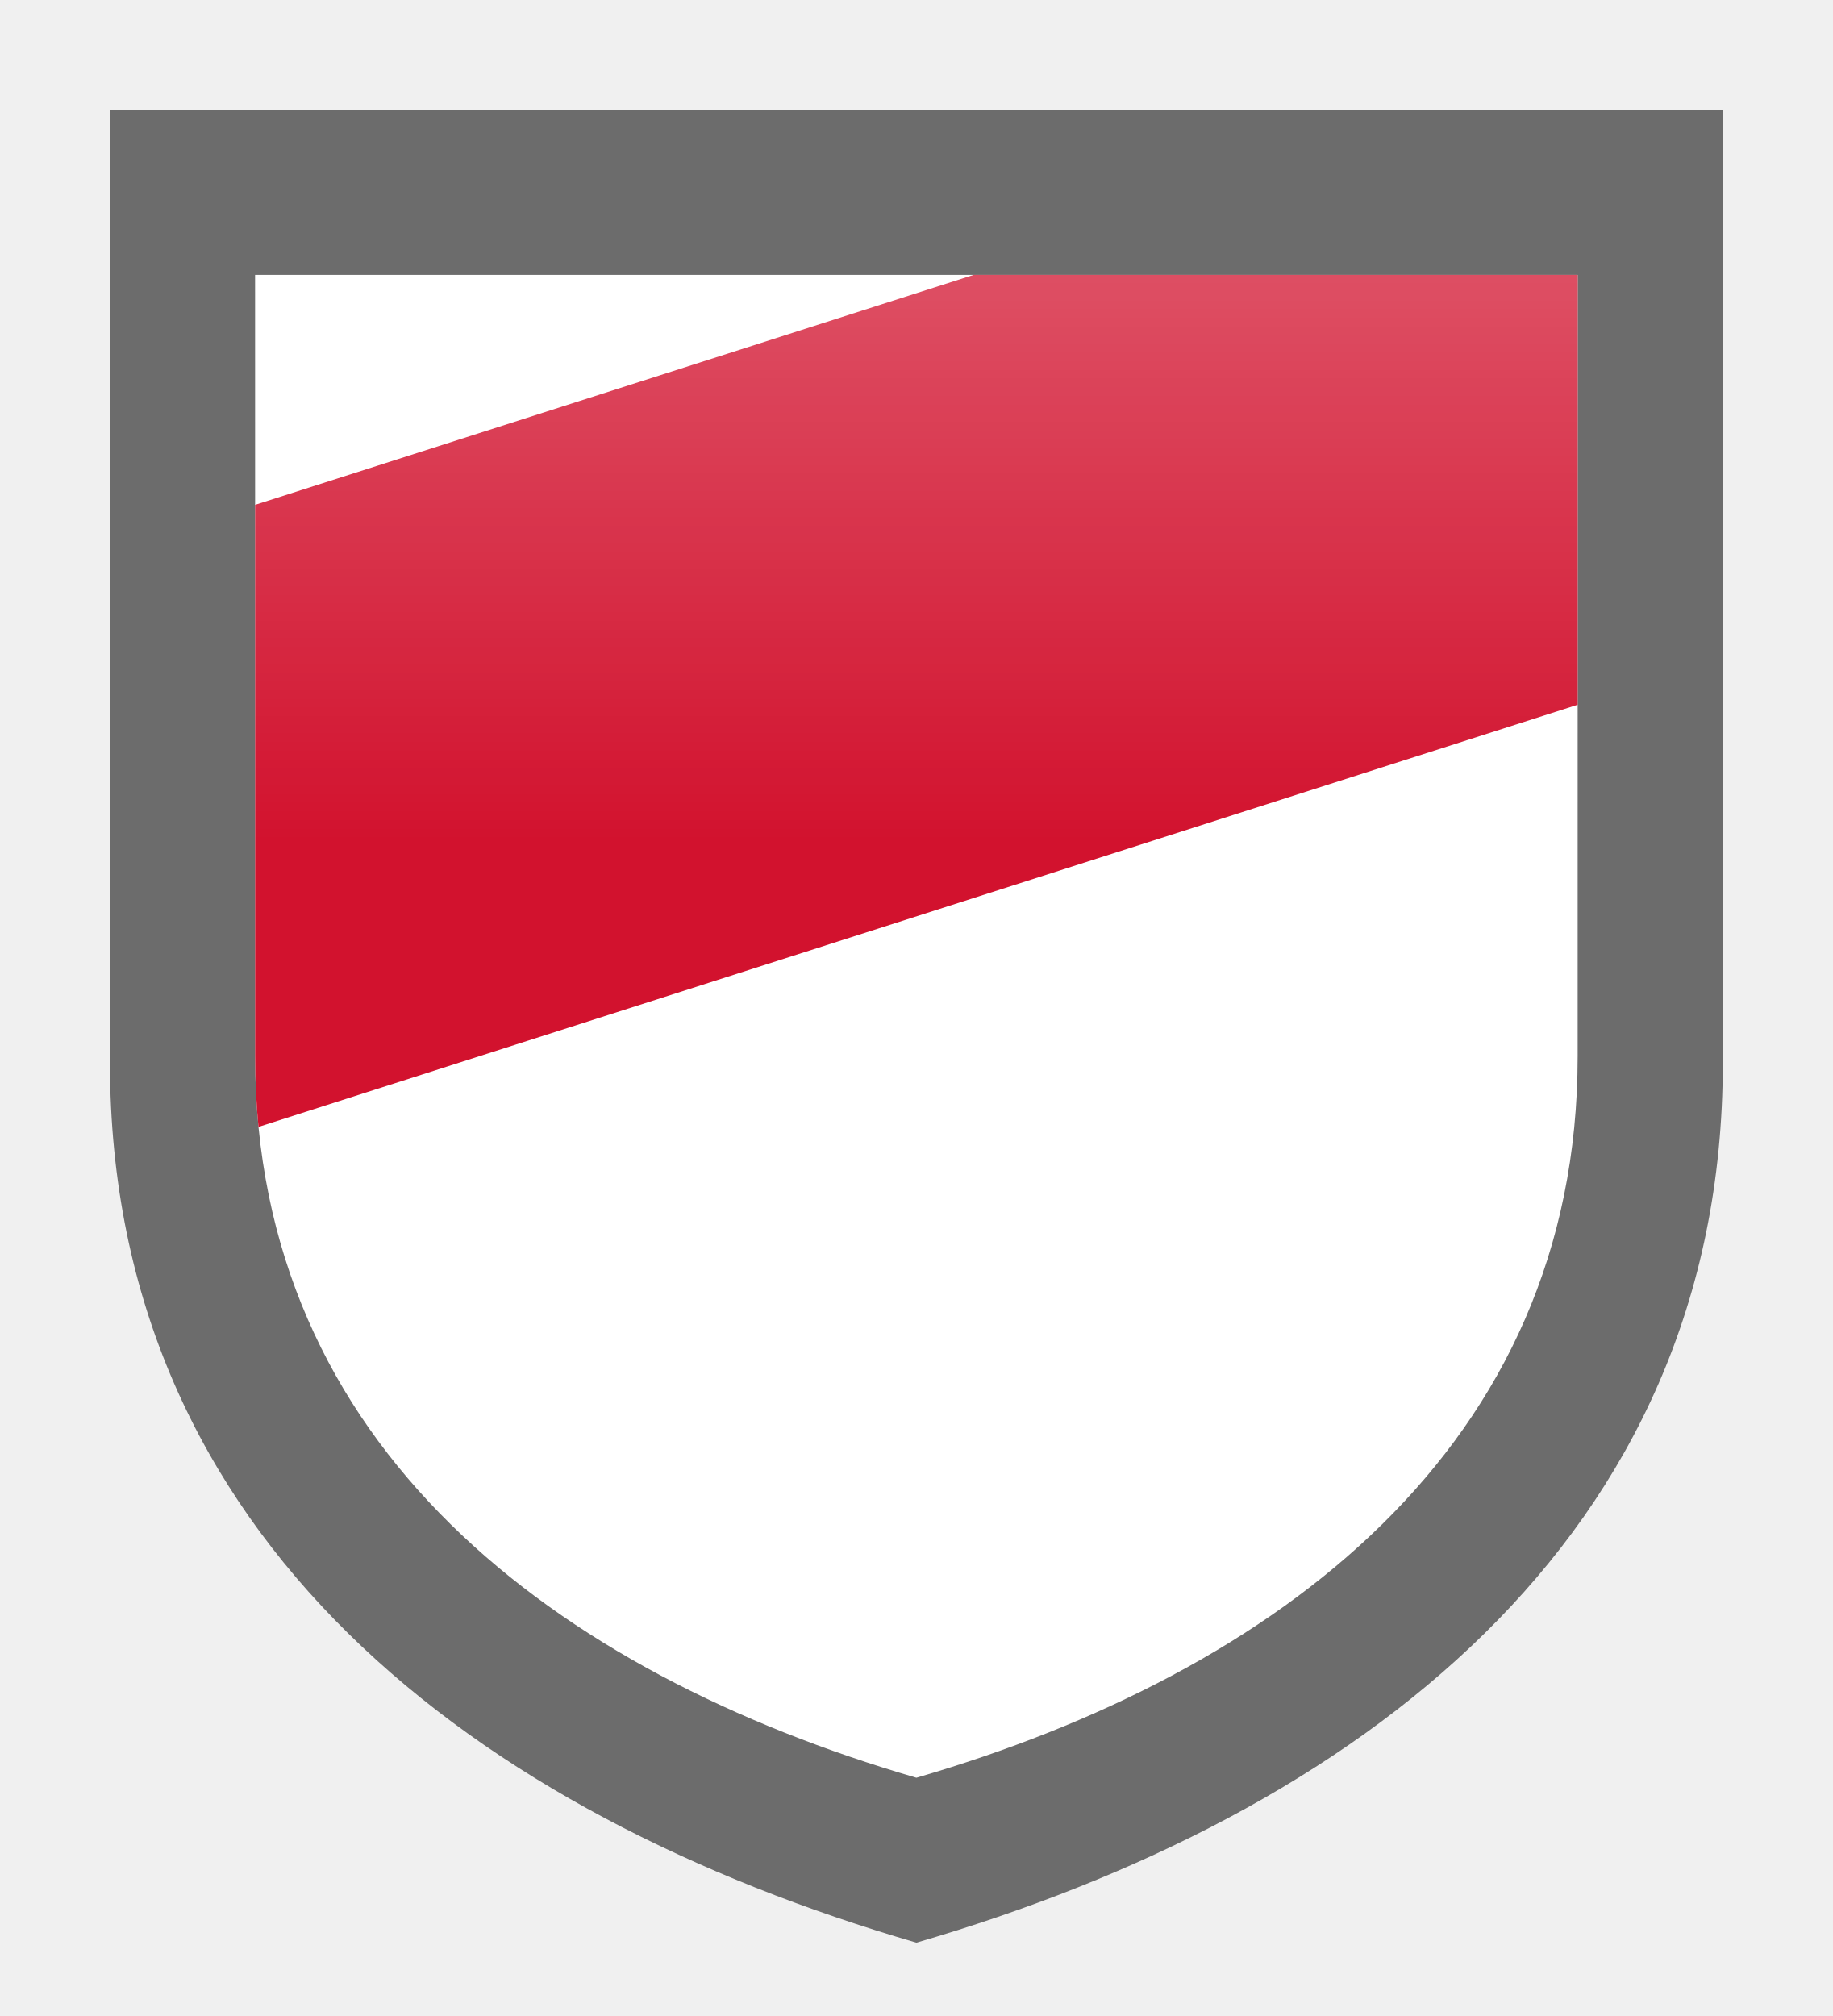
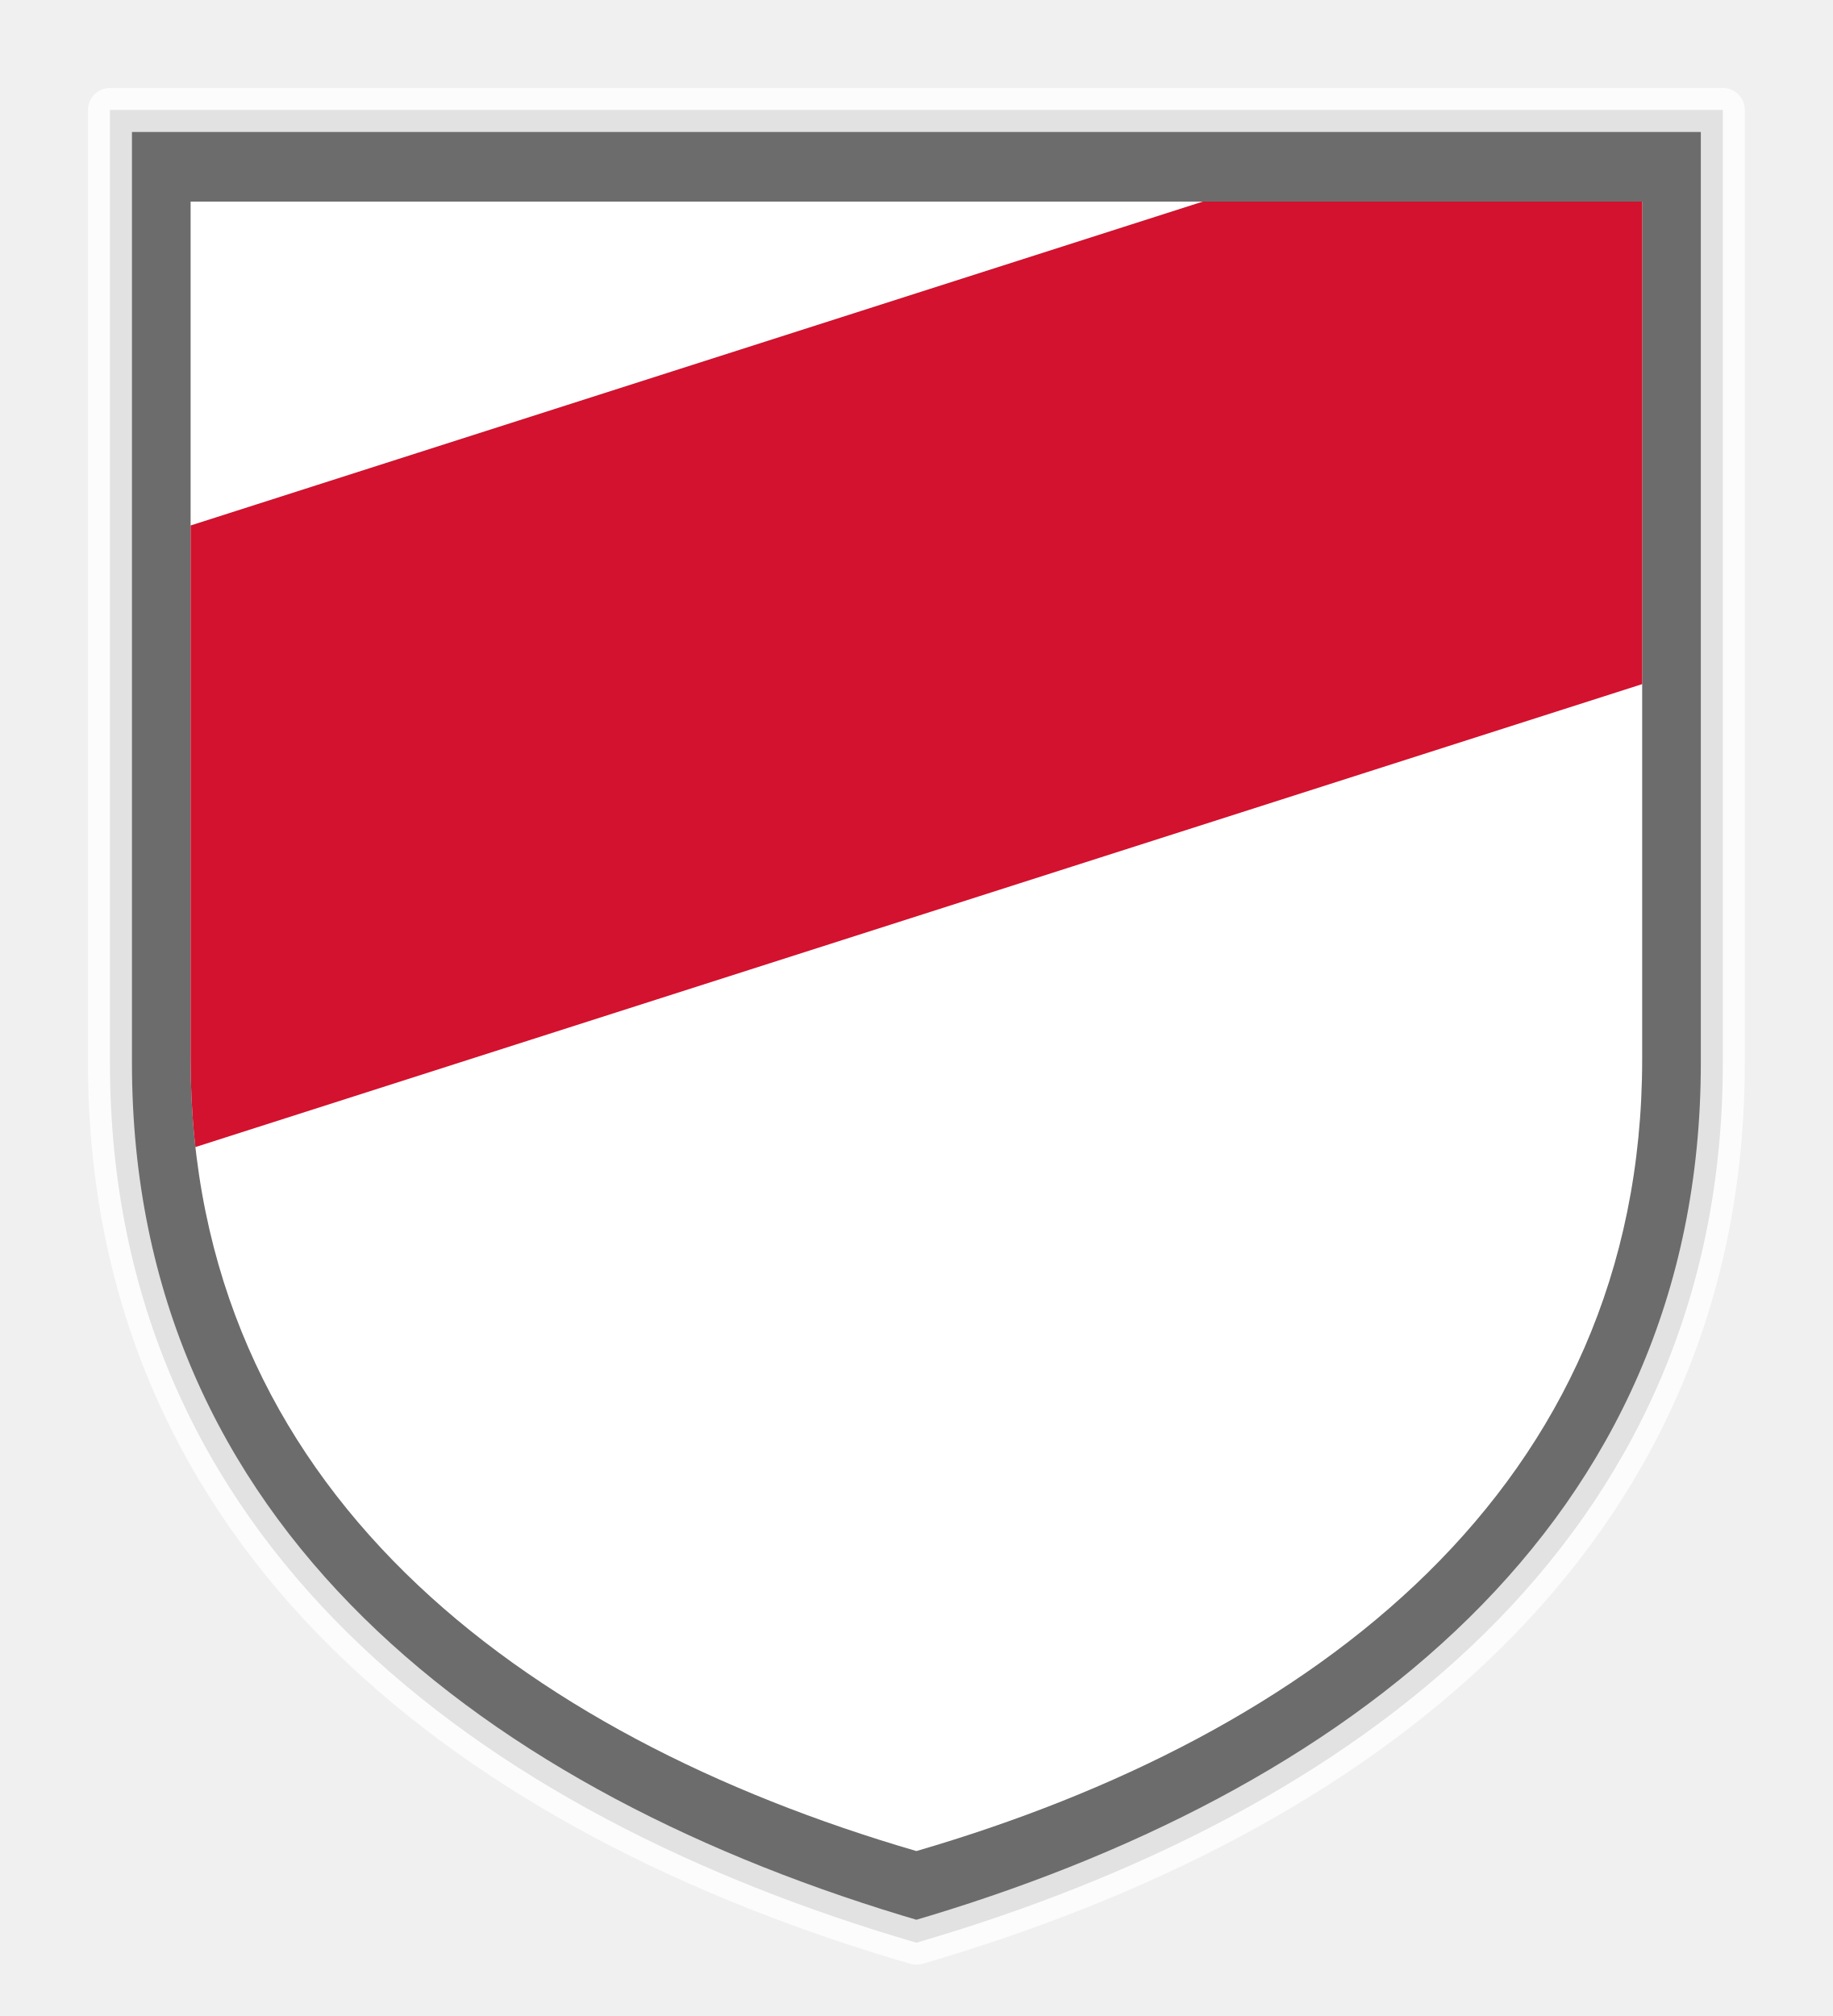
<svg xmlns="http://www.w3.org/2000/svg" class="crest" width="100" height="110" viewBox="0 0 100 110" role="img" aria-label="أياكس">
  <defs>
-     <clipPath id="shcotaci8_590">
-       <path d="M6 6 H94 V58 C94 84 74 99 50 106 C26 99 6 84 6 58 Z" transform="translate(50,56) scale(0.82) translate(-50,-56)" />
+     <clipPath id="crest-ajax-clip">
+       <path d="M10.4 11H89.6V57.8C89.6 81.2 71.6 94.7 50 101 28.4 94.7 10.4 81.2 10.4 57.8Z" />
    </clipPath>
-     <linearGradient id="glcotaci8_590" x1="0" y1="0" x2="0" y2="1">
-       <stop offset="0%" stop-color="#fff" stop-opacity="0.38" />
-       <stop offset="100%" stop-color="#fff" stop-opacity="0" />
-     </linearGradient>
  </defs>
-   <path class="crest-border" d="M6 6 H94 V58 C94 84 74 99 50 106 C26 99 6 84 6 58 Z" fill="rgba(0,0,0,0.55)" />
-   <g clip-path="url(#shcotaci8_590)">
+   <path class="crest-border" d="M6 6H94V58C94 84 74 99 50 106 26 99 6 84 6 58Z" fill="rgba(0,0,0,0.55)" stroke="#fff" stroke-opacity=".8" stroke-width="2.4" stroke-linejoin="round" />
+   <g clip-path="url(#crest-ajax-clip)">
    <rect x="0" y="0" width="100" height="110" fill="#FFFFFF" />
    <polygon points="0,32 100,0 100,34 0,66" fill="#D2122E" />
  </g>
-   <g clip-path="url(#shcotaci8_590)">
-     <rect x="0" y="0" width="100" height="46" fill="url(#glcotaci8_590)" />
-   </g>
</svg>
